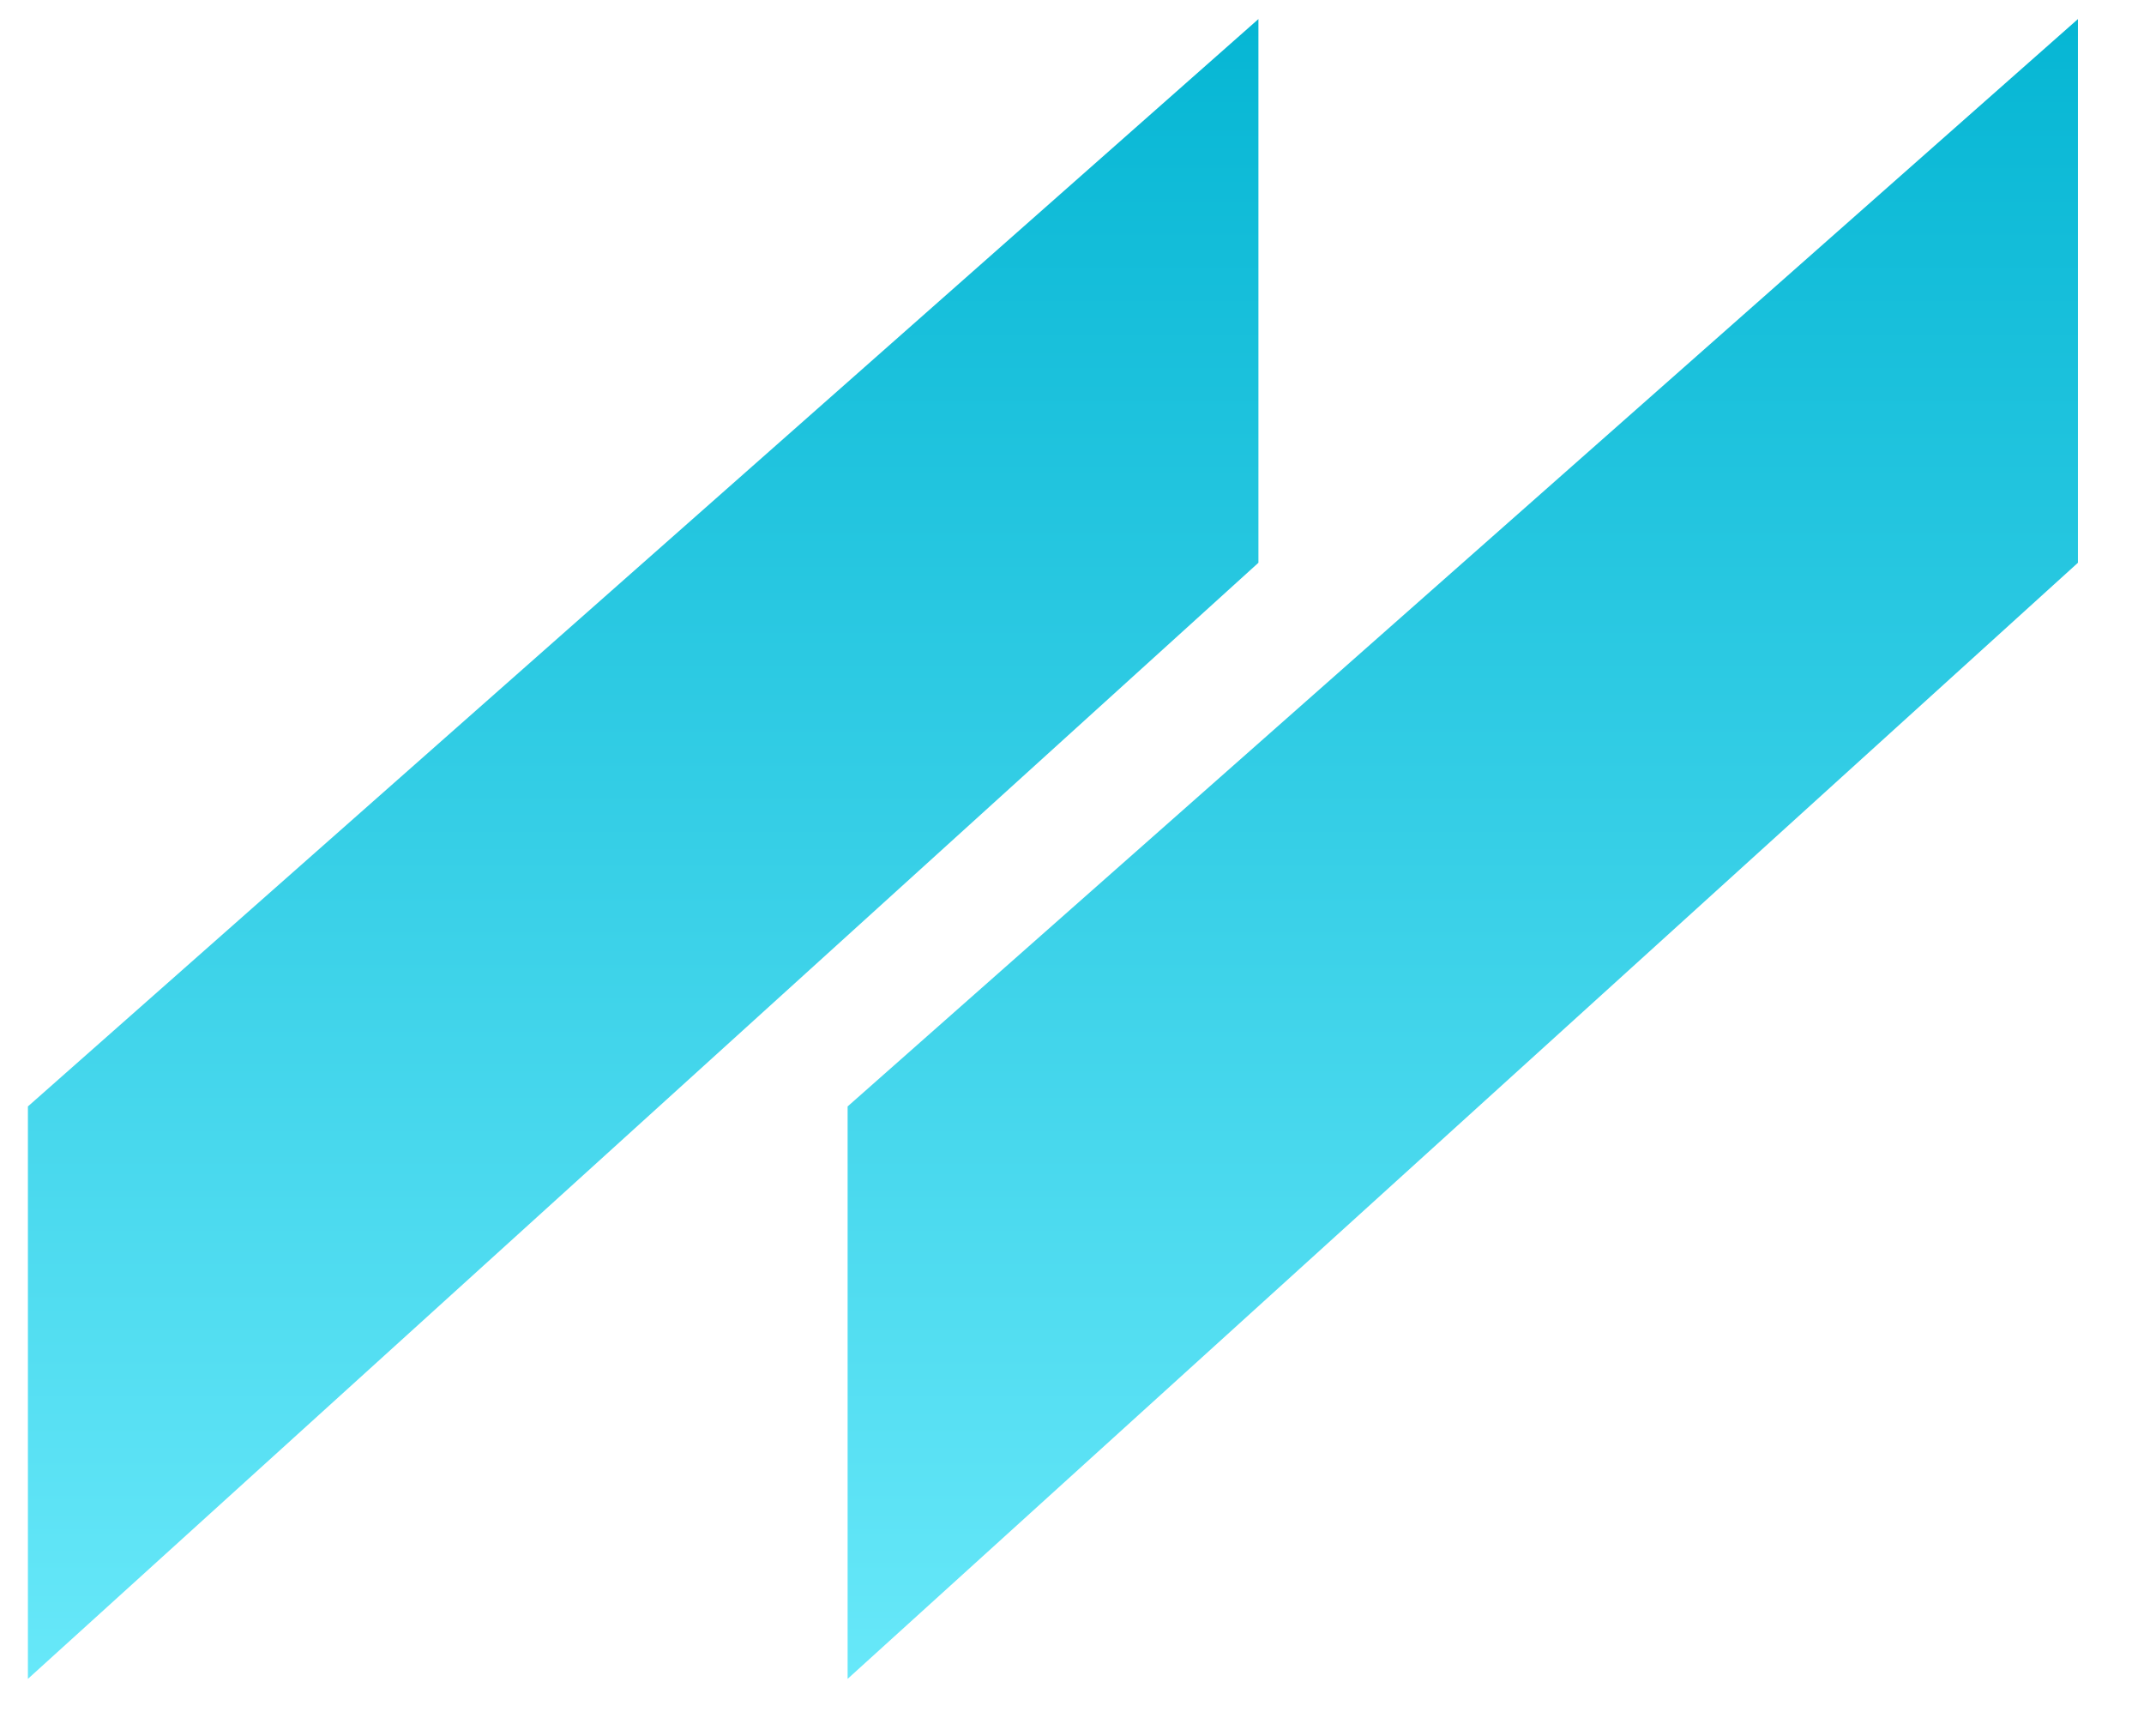
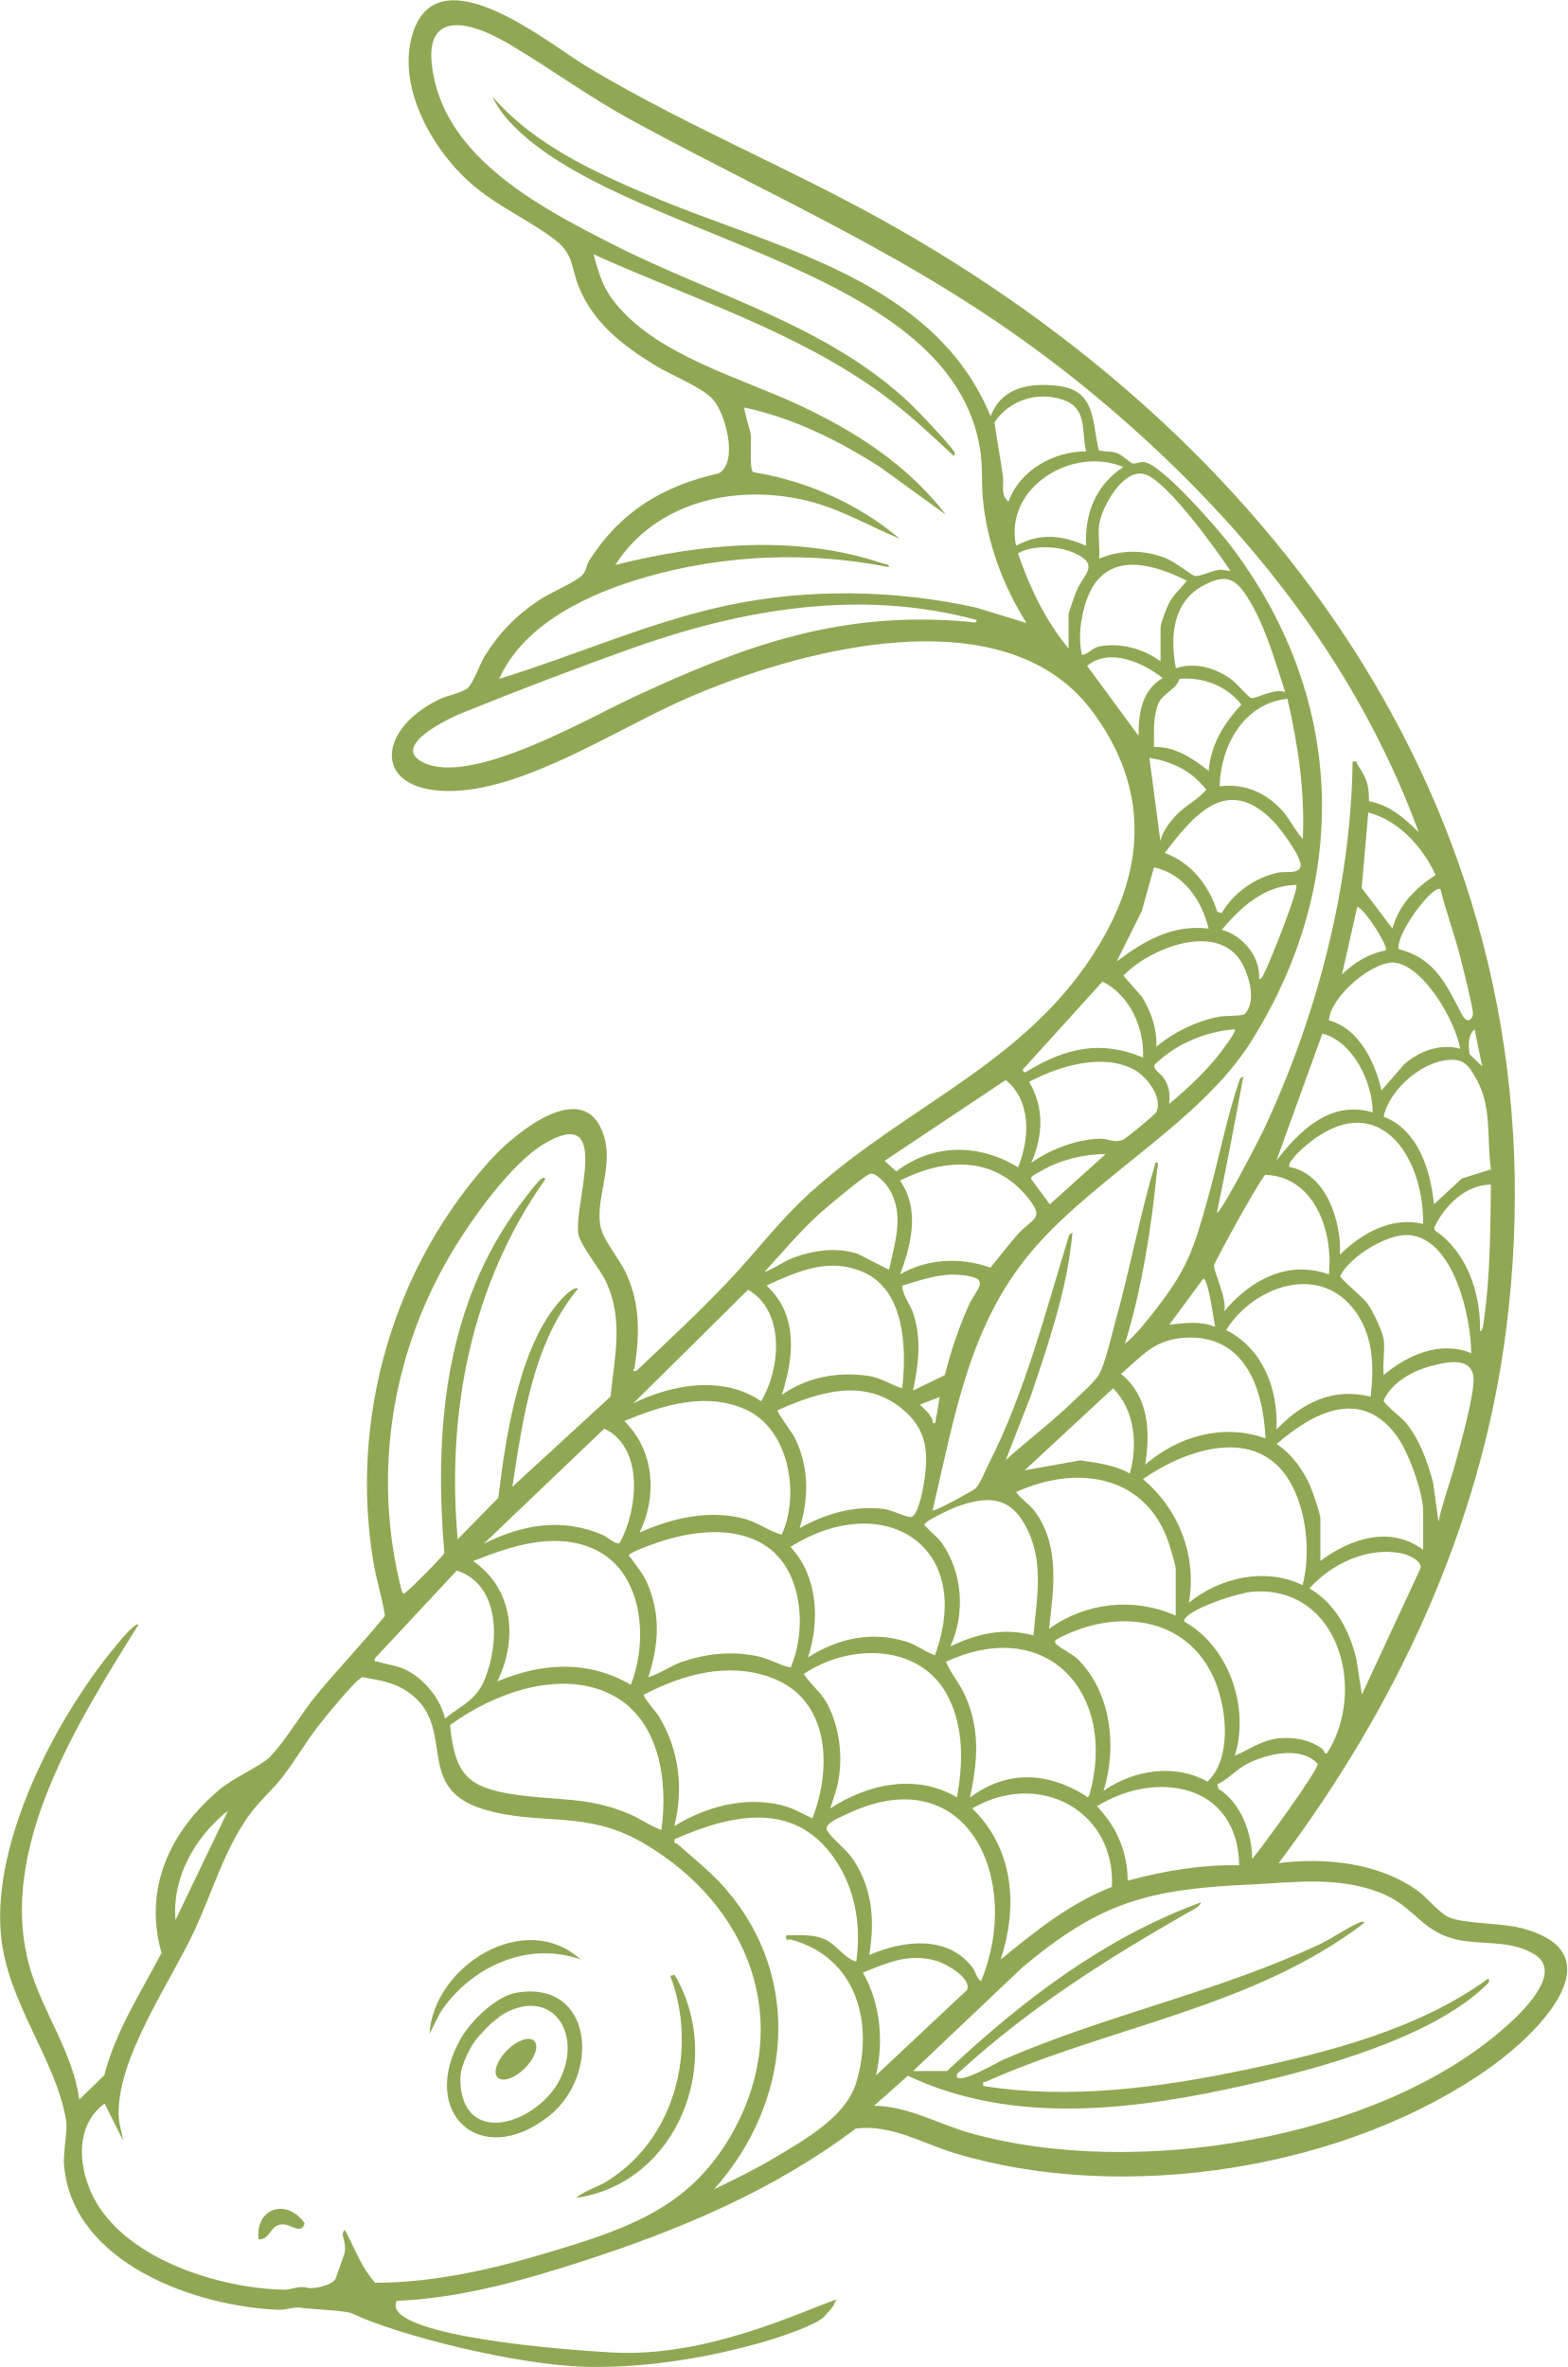
- <svg xmlns="http://www.w3.org/2000/svg" xmlns:xlink="http://www.w3.org/1999/xlink" version="1.1" preserveAspectRatio="xMidYMid meet" viewBox="344.564 330.278 111.737 91.218" width="53.87" height="43.61">
-   <defs>
-     <path d="M453.3 331.28L453.3 359.85L388.64 418.5L388.64 388.42L453.3 331.28Z" id="aFZf6T5ED" />
-     <linearGradient id="gradientb2ThqnP5Op" gradientUnits="userSpaceOnUse" x1="420.97" y1="331.28" x2="420.97" y2="418.5">
-       <stop style="stop-color: #06b6d4;stop-opacity: 1" offset="0%" />
-       <stop style="stop-color: #67e8f9;stop-opacity: 1" offset="100%" />
-     </linearGradient>
-     <path d="M410.23 331.28L410.23 359.85L345.56 418.5L345.56 388.42L410.23 331.28Z" id="a9fehgwfM" />
-     <linearGradient id="gradientk1wNV9Ostb" gradientUnits="userSpaceOnUse" x1="377.89" y1="331.28" x2="377.89" y2="418.5">
-       <stop style="stop-color: #06b6d4;stop-opacity: 1" offset="0%" />
-       <stop style="stop-color: #67e8f9;stop-opacity: 1" offset="100%" />
-     </linearGradient>
-   </defs>
-   <g>
-     <g>
-       <use xlink:href="#aFZf6T5ED" opacity="1" fill="url(#gradientb2ThqnP5Op)" />
-     </g>
-     <g>
-       <use xlink:href="#a9fehgwfM" opacity="1" fill="url(#gradientk1wNV9Ostb)" />
+ <svg xmlns="http://www.w3.org/2000/svg" id="b" viewBox="0 0 92.86 140.27">
+   <g id="c">
+     <g id="d">
+       <path d="M75.77,110.41c2.76-.35,5.97-.02,8.27,1.66.54.4,1.26,1.31,1.82,1.55.89.39,3.1.33,4.29.64,5.81,1.51.9,6.29-1.75,8.19-8.53,6.12-21.8,8.18-31.82,5.15-1.92-.58-3.78-1.73-5.87-1.46-4.9,3.69-10.43,6-16.24,7.88-3.53,1.14-7.24,2.18-10.96,2.33-.91,1.83,7.76,2.78,12.76,3.06,5.56.31,11.04-2.36,13.32-3.15-.3.37.11.11-.78,1.05-.74.78-7.51,3.09-14.02,2.95-4.21-.09-11.34-1.91-13.94-3.17-.34-.17-2.8-.27-3.01-.33-.31-.09-.85.13-1.27.12-4.94-.17-12.23-2.74-12.77-8.51-.08-.83.22-2.12.12-2.71-.63-3.71-3.51-6.99-3.87-11.05-.49-5.56,3.26-12.77,6.73-16.97.15-.18,1.23-1.54,1.42-1.36-3.52,5.68-8.42,13.28-6.45,20.26.76,2.68,2.57,5.07,2.95,7.88l1.48-1.44c.67-2.61,2.16-4.89,3.39-7.25-1.08-3.84.51-7.21,3.43-9.67.83-.71,2.39-1.36,2.99-1.94.81-.79,1.9-2.63,2.73-3.63,1.33-1.61,2.77-3.12,4.09-4.73-.16-1.09-.51-2.14-.69-3.22-1.41-8.54,1.19-17.52,7.03-23.89,1.4-1.52,5.45-4.87,6.61-1.42.71,2.1-.79,4.29,0,5.97.35.74,1,1.52,1.35,2.28.83,1.82.79,3.58.5,5.53-.03.17-.24.26.1.23,1.82-1.72,3.66-3.43,5.39-5.25s3.09-3.67,4.92-5.32c5.99-5.43,13.44-7.88,17.53-15.41,2.47-4.54,2.25-9.03-.88-13.18-5.2-6.88-17.36-3.59-24.01-.68-4.03,1.76-9.35,5.3-13.73,5.47-4.83.18-4.75-3.57-.89-5.43.45-.22,1.34-.39,1.67-.66.31-.25.73-1.42.99-1.86.87-1.42,1.87-2.44,3.25-3.36.61-.41,2.18-1.08,2.55-1.47.26-.28.24-.6.42-.88,1.85-2.89,4.34-4.41,7.68-5.16,1.17-.69.39-3.57-.37-4.4-.65-.71-2.52-1.45-3.43-2.01-1.94-1.2-3.65-2.51-4.52-4.69-.43-1.07-.29-1.87-1.33-2.69-1.56-1.22-3.51-2.02-5.11-3.45-2.31-2.05-4.44-5.88-3.32-9.01,1.61-4.5,7.98.77,10.21,2.12,5.55,3.34,11.57,5.83,17.25,8.95,24.49,13.49,41.02,37.04,37.25,66.08-1.5,11.56-6.52,22.25-13.47,31.47ZM84.07,49.32c-3.81-10.4-10.82-18.94-19.26-25.94-8.98-7.44-17.26-10.77-27.26-16.19-2.66-1.44-4.93-3.14-7.45-4.62-2.81-1.64-5.34-1.81-4.31,2.36,1.18,4.74,6.5,7.51,10.54,9.56,5.95,3.03,12.7,4.76,17.64,9.46.41.39,2.45,2.52,2.59,2.86.02.06.03.21-.06.19-1.35-1.25-2.69-2.52-4.17-3.61-5.18-3.79-11.37-5.7-17.16-8.32.35,1.25.57,2.05,1.42,3.05,2.54,2.99,7.27,4.26,10.73,5.87s6.52,3.63,8.73,6.51l-3.87-2.8c-2.48-1.6-5.16-2.92-8.06-3.55-.08.09.34,1.36.37,1.63.05.45-.1,2.03.14,2.2,3.17.51,6.26,1.89,8.69,3.95-1.72-.72-3.35-1.67-5.16-2.17-4.27-1.16-9.22-.16-11.7,3.72,5.11-1.29,10.78-1.81,15.85-.09.14.05.39.03.36.22-4.74-.95-9.74-.75-14.4.59-3.3.94-7.22,2.73-8.69,6.03,4.53-1.39,8.94-3.39,13.59-4.37s9.86-.93,14.68.15l2.98.91c-1.4-2.2-2.35-4.79-2.59-7.39-.09-.95,0-1.82-.15-2.83-1.63-10.76-19.92-12.37-27.09-18.7-.69-.61-1.45-1.42-1.81-2.27,2.49,2.9,6.25,4.58,9.73,6.03,7.2,2.99,16.49,4.88,19.78,12.91.66-1.74,2.33-2,4.01-1.8,2.24.27,1.99,2.11,2.4,3.82.35.09.67.04,1.02.14s.86.62.99.64c.15.02.42-.1.65-.09,1.03.08,4.3,3.86,5.05,4.82,6.89,8.95,7.33,19.99,1.3,29.55-2.94,4.65-8.91,7.81-12.7,12.07-3.99,4.48-4.82,10.04-6.16,15.69.1.1,2.41-1.18,2.53-1.29.27-.25.59-1.05.78-1.43,2.18-4.29,3.38-9.04,4.79-13.62l.19-.13c-.3,3.33-1.4,6.52-2.46,9.66l-1.49,3.82c1.34-1.2,2.8-2.31,4.09-3.56.39-.38,1.22-1.11,1.45-1.53.36-.67.75-2.36.97-3.18.87-3.1,1.44-6.29,2.37-9.37.24-.03.1.27.09.41-.34,3.49-.89,7-1.91,10.35.68-.57,1.26-1.31,1.81-2.02,1.88-2.4,2.27-3.61,3.08-6.52.67-2.38,1.12-4.82,1.92-7.16.29-.27.19-.07.15.15-.47,2.59-.97,5.19-1.51,7.76.16.22,2.56-4.45,2.7-4.75,3.18-6.7,5.25-14.53,5.34-21.96.31-.07.21.05.29.17.53.78.69,1.2.68,2.17,1.25.25,2.04.95,2.92,1.81ZM64.36,26.76c-.29-1.26.1-2.59-1.4-3.08s-3.14.02-4.03,1.35c.15,1.07.36,2.14.5,3.21.07.51-.16,1.09.33,1.49.65-1.86,2.7-2.99,4.6-2.98ZM66.56,27.67c-3.03-1.25-7.08,1.22-6.35,4.67,1.43-.77,2.7-.63,4.15,0-.1-1.92.59-3.6,2.21-4.67ZM65.13,31.1c-.08.61.06,1.38,0,2.01,1.3-.55,2.67-.54,3.98-.02.49.19,1.49.99,1.69,1.04.27.06,1.03-.31,1.41-.36.26-.03.46.06.7.06-.83-1.26-3.75-5.32-5.05-5.72s-2.58,1.93-2.73,3ZM63.32,38.43v-2.01c0-.13.4-1.24.49-1.45.4-.92,1.39-1.5-.11-2.18-.98-.44-2.42-.52-3.38,0,.69,2.01,1.63,3.99,2.99,5.63ZM68.77,39.21v-2.01c0-.26.35-1.16.5-1.45.27-.52.71-.88,1.06-1.34-2.67-1.33-5.33-1.67-6.14,1.83-.2.85-.27,1.72-.08,2.57.38-.04.61-.41,1-.49,1.26-.26,2.65.12,3.67.88ZM76.16,41.02c-.6-1.83-1.17-3.88-2.18-5.53-.75-1.22-1.32-1.51-2.66-.8-1.84.97-2,3.06-1.64,4.91,1.17-.39,2.42,0,3.36.72.24.18.97,1.03,1.11,1.05.31.03,1.45-.62,2.01-.35ZM57.87,36.74c-6.85-1.86-13.87-.66-20.43,1.68-3.23,1.15-6.87,2.54-10.05,3.83-.79.32-4.31,1.97-2.3,2.94,2.88,1.4,9.75-2.63,12.5-3.9,6.65-3.09,12.31-5.13,19.84-4.44.15.01.47.12.44-.11ZM67.47,43.62c-.02-1.32.19-2.72,1.43-3.44-1.19-.92-3.15-1.82-4.48-.72l3.05,4.15ZM71.62,45.69c.14-1.6.89-2.79,1.94-3.94-.88-1.11-2.26-1.64-3.67-1.52-.19.66-.99.84-1.26,1.49-.31.75-.24,1.74-.25,2.54,1.26-.02,2.31.68,3.24,1.43ZM76.29,41.41c-2.59.27-3.96,2.79-4.02,5.19,1.47-.19,2.71.36,3.7,1.42.47.51.75,1.19,1.23,1.69.13-2.8-.28-5.58-.91-8.3ZM68.76,49.84c.12-.52.49-1.04.84-1.43.58-.65,1.35-.98,1.88-1.61-.88-1.13-1.98-1.65-3.37-1.89l.65,4.93ZM72.39,54.12c.69-1.2,1.98-2.13,3.37-2.41.46-.09,1.23.11,1.31-.39s-1.16-2.17-1.56-2.59c-2.7-2.86-4.71-.54-6.49,1.82,1.56.56,2.63,1.93,3.11,3.48l.26.08ZM82.51,55.03c.39-1.43,1.36-2.39,2.56-3.18-.76-1.64-2.18-3.24-3.99-3.7l-.39,4.47,1.82,2.41ZM71.62,55.03c-.41-1.67-1.46-3.25-3.24-3.63l-.72,2.59-1.49,2.99c1.63-1.23,3.31-2.21,5.45-1.95ZM76.81,52.44c-1.88.03-3.28,1.31-4.41,2.66,1.24.34,2.3,1.59,2.21,2.92.16-.01.22-.18.28-.3.29-.52,2.12-5.08,1.92-5.28ZM85.36,52.7c-.44-.33-2.7,2.7-2.47,3.55,2.18.55,2.83,2.15,3.76,3.91.23.44.54.37.63-.03.06-.26-.66-3.06-.79-3.57-.34-1.3-.81-2.56-1.13-3.86ZM82.12,56.32c.17-.23-1.24-2.44-1.69-2.59l-.91,4.02c.73-.71,1.58-1.23,2.59-1.43ZM68.51,62.03c1.1-.89,2.33-1.5,3.73-1.78.29-.06,1.39-.03,1.52-.16.69-.72.28-2.18-.14-2.97-1.39-2.57-5.5-.94-7.05.7l1.09,1.24c.55.89.91,1.91.86,2.97ZM86.53,62.16c-.28-1.62-2.08-4.78-3.79-5.1-1.3-.24-3.94,2.02-3.99,3.41,1.78.47,2.74,2.49,3.11,4.15l1.36-1.56c.9-.78,2.13-1.24,3.31-.91ZM67.73,62.68c.09-1.76-.78-3.71-2.4-4.51l-4.73,5.22c.08.24.16.16.32.06,2.22-1.33,4.3-1.84,6.81-.78ZM73.17,61c-1.74.12-3.49.87-4.74,2.08-.15.3.35.53.52.79.35.52.38.93.33,1.55,1.23-1.03,2.42-2.14,3.35-3.46.1-.14.64-.87.54-.95ZM87.83,63.2l-.45-2.2c-.42.37-.36.97-.3,1.47l.76.73ZM81.34,65.92c0-1.75-1.14-4.19-2.98-4.67l-2.72,7.52c1.39-1.79,3.22-3.59,5.7-2.85ZM88.35,69.3c-.27-1.88.09-3.68-.89-5.4-.31-.54-.58-1.04-1.25-1.09-1.73-.13-3.88,1.69-4.22,3.37,2.04.75,2.8,3.22,2.98,5.19l1.65-1.53,1.73-.54ZM61.11,68.91c1.13-.8,2.69-1.4,4.09-1.43.48-.01.82.28,1.35.06.17-.07,1.92-1.5,1.98-1.65.38-.86-.58-2.1-1.32-2.5-1.89-1.01-4.46-.21-6.23.72.91,1.52.83,3.21.13,4.8ZM60.33,69.17c.69-1.7.8-3.9-.73-5.17l-7.18,4.79.69.63c2.18-1.66,4.91-1.67,7.22-.24ZM84.33,72.54c.05-4.15-2.77-8.17-6.93-4.67-.22.18-1.19,1.05-.98,1.29,2.18.4,3.08,3.25,2.98,5.19,1.31-1.27,3.04-2.27,4.93-1.82ZM36.18,82.76c.23-2.35.78-4.51-.25-6.77-.35-.77-1.55-2.19-1.66-2.88-.28-1.81,2.04-7.7-1.99-5.35-2.01,1.17-4.46,4.65-5.64,6.68-3.5,5.98-4.58,13.15-2.82,19.89.17.21.13.08.26,0,.22-.14,2.21-2.14,2.25-2.3-.59-6.99-.03-14.14,4.06-20.05.26-.38,1.39-1.91,1.66-2.1.09-.07.23-.14.26,0-4.39,6.24-5.86,13.77-5.19,21.34l2.41-2.46c.43-3.58,1.26-9.37,3.96-11.99.11-.11.58-.54.76-.4-2.67,3.21-3.27,7.73-3.89,11.74l5.81-5.34ZM65.52,68.39c-1.28,0-2.75.35-3.85,1.02-.15.09-.64.28-.56.47l1.1,1.49,3.31-2.98ZM53.33,75.52c1.65-.94,3.58-1.03,5.36-.4.53-.63,1.03-1.31,1.58-1.93.89-1.01,1.69-.92.65-2.2-2.01-2.5-4.9-2.38-7.59-1.03,1.19,1.7.68,3.78,0,5.58ZM52.68,75.26c.35-1.64.97-3.38-.07-4.92-.17-.26-.71-.83-1.02-.79-.29.03-2.67,2.05-3.06,2.4-1.16,1.06-2.18,2.28-3.24,3.44.62-.23,1.16-.65,1.78-.88,1.2-.43,2.55-.61,3.77-.2l1.84.94ZM78.75,75.52c.25-2.49-.8-5.78-3.77-5.9-.15.07-1.5,2.46-1.7,2.83s-1.31,2.36-1.34,2.54c-.05.29.84,2.14.59,2.73,1.56-1.86,3.77-3.07,6.22-2.2ZM88.35,70.2c-1.51,0-2.76,1.26-3.36,2.55l.04.17c1.9,1.26,2.73,3.76,2.67,5.97.19-.02.22-.56.24-.73.37-2.58.37-5.35.41-7.96ZM81.99,79.35c.09.65-.07,1.47,0,2.14,1.4-1.19,3.37-2.06,5.19-1.3-.01-2.13-1.03-6.81-3.71-7-1.25-.09-3.47,1.26-4.05,2.42-.02.17,1.34,1.26,1.59,1.61.31.42.91,1.64.98,2.13ZM53.46,82.27c.27-2.34.18-5.85-2.36-6.91-2.03-.85-3.83-.02-5.68.82,1.89,1.75,1.63,4.23.91,6.48,1.48-1.05,3.29-1.38,5.09-1.13.75.1,1.35.53,2.04.74ZM54.11,82.4l1.88-.91c.34-1.39.81-2.76,1.38-4.06.49-1.12,1.5-1.69-.49-1.88-1.14-.11-2.34.31-3.42.64.04.62.49,1.11.68,1.71.47,1.53.29,2.97-.04,4.51ZM72.01,78.63c-.09-.35-.4-2.86-.71-2.85l-2.01,2.72c.97-.09,1.78-.24,2.72.13ZM81.22,82.78c.22-1.86.16-3.81-1.1-5.32-2.16-2.59-5.93-1.13-7.46,1.36,2.2,1.12,3.09,3.52,2.98,5.9,1.49-1.58,3.36-2.52,5.57-1.95ZM37.51,83.17c2.31-1.14,5.35-1.68,7.59-.13,1.16-1.92,1.44-5.33-.77-6.61l-6.81,6.74ZM74.99,85.25c-.13-3.03-1.26-6.24-4.87-5.97-1.73.13-2.48,1.1-3.69,2.14,1.65,1.34,1.74,3.42,1.43,5.38,1.96-1.7,4.63-2.46,7.13-1.56ZM85.24,90.18c.25-1.18.69-2.31,1-3.47.28-1.03,1.2-4.29,1.07-5.14-.18-1.2-1.62-.84-2.44-.64-1.1.28-2.4.97-2.88,2.06,0,.2,1.05,1.01,1.3,1.3.82.99,1.3,2.33,1.63,3.56l.32,2.34ZM66.95,87.32c.47-1.7.31-3.74-.99-5.05l-5.24,4.86,3.31-.59c.99.16,2.03.27,2.91.78ZM47.37,90.57c1.52-.86,3.21-1.36,4.98-1.15.51.06,1.24.46,1.6.48.42.03.72-1.53.78-1.9.32-1.86.24-3.31-1.33-4.56-2.28-1.81-4.94-.92-7.32.13-.07.09.89,1.37,1.02,1.64.85,1.75.84,3.53.28,5.37ZM55.67,82.79l-1.16.45c.31.33.73.61.78,1.1.19.04.14-.15.17-.28.1-.41.14-.85.22-1.27ZM46.32,90.95c1.09-2.38.45-6.24-2.11-7.41-2.39-1.09-4.95-.26-7.22.67,1.79,1.74,1.97,4.43.91,6.61,1.95-.86,4.08-1.37,6.2-.82.82.22,1.45.74,2.22.94ZM84.33,91.86v-2.27c0-1.19-.89-3.63-1.63-4.59-2.12-2.77-4.92-1.27-7.05.57.93.62,1.62,1.6,2.04,2.62.13.31.55,1.54.55,1.78v2.53c1.79-1.32,4.13-2.12,6.1-.65ZM28.69,91.47c2.31-1.14,4.62-1.54,7.05-.5.25.11.78.62.99.45,1.08-1.97,1.44-5.63-.92-6.76l-7.13,6.81ZM77.19,93.94c.49-1.91.24-4.45-.77-6.16-1.96-3.32-6.14-1.91-8.69-.13,2.14,1.81,3.2,4.54,2.72,7.33,1.83-1.5,4.55-2.12,6.74-1.04ZM69.67,95.75v-2.79c0-.17-.3-1.18-.38-1.43-1.34-4.14-5.46-4.76-9.08-3.11.36.49.84.74,1.2,1.27,1.4,2.02,1.02,4.55.75,6.84,2.16-1.58,5.07-1.89,7.52-.78ZM61.24,96.92c.18-2.15.63-4.18-.33-6.22s-2.32-2.1-4.25-1.4c-.32.12-1.61.73-1.79.94s-.12.09.02.25c.24.28.69.63.9.92,1.25,1.76,1.43,4.22.52,6.16,1.58-.76,3.19-1.14,4.93-.65ZM55.4,98.09c2.4-6.53-3.07-9.87-8.56-6.42,1.63,1.74,1.75,4.38,1.04,6.55,1.79-1.15,3.84-1.58,5.9-.91.57.19,1.05.58,1.61.78ZM38.42,99.39c.7-.21,1.31-.67,2-.91,1.43-.49,2.89-.64,4.38-.35.77.15,1.32.53,2.05.69.95-2.15.73-5.55-1.26-7.06-1.76-1.33-4.27-1.08-6.26-.47-.42.13-1.63.56-1.95.77-.22.14-.08.14,0,.26.34.51.71.89.97,1.49.81,1.89.69,3.65.07,5.57ZM29.47,99.64c2.67-1.11,5.35-1.28,7.91.2,1.07-2.7.72-6.82-2.29-8.09-2.32-.98-4.86-.11-7.05.76,2.39,1.65,2.65,4.65,1.43,7.13ZM80.7,100.42l3.48-7.49c.07-.47-.78-.81-1.14-.88-1.99-.4-4.14.62-5.45,2.08,1.54.88,2.39,2.53,2.79,4.21l.32,2.08ZM26.36,101.85c.95-.78,1.83-1.07,2.34-2.27.89-2.12,1.01-5.64-1.63-6.51l-4.86,5.21c-.04.28.04.15.19.2.5.15,1.02.2,1.53.42,1.11.49,2.18,1.73,2.44,2.95ZM78.62,103.92c2.38-3.65.78-9.93-4.35-9.6-.86.06-3.5.92-4.02,1.56-.08.1-.14.23.02.27,2.59,1.51,3.78,5.08,2.9,7.9.87-.38,1.66-.96,2.65-1.04.9-.07,1.77.08,2.51.61.18.13.11.32.29.3ZM65.39,106.13c1.77-1.24,4.22-1.64,6.16-.55,1.44-1.36,1.15-4.21.48-5.89-1.61-4.02-6.03-4.42-9.49-2.5-.03.17-.03.17.08.27.3.27.95.56,1.28.9,1.96,1.98,2.3,5.21,1.49,7.78ZM57.48,106.52c2.21-1.63,4.53-1.52,6.81-.13.12.07.09.22.26,0,1.7-5.97-2.45-10.71-8.5-7.91.33.75.87,1.35,1.19,2.11.85,2.01.68,3.84.24,5.92ZM56.7,106.52c.37-1.98.42-4.08-.49-5.92-1.61-3.24-5.87-3.23-8.58-1.4.42.66.98,1.02,1.37,1.74.74,1.38.95,3.06.68,4.58-.1.57-.32,1.11-.48,1.65,2.23-1.47,5.12-2.08,7.52-.65ZM39.97,108.21c1.86-1.15,4.2-1.77,6.35-1.23.66.16,1.22.49,1.82.78,1.17-2.99,1.04-7.06-2.43-8.34-2.56-.95-5.24-.2-7.56,1.01-.08.11.74,1.03.88,1.26,1.21,1.97,1.49,4.29.93,6.52ZM20.42,133.53c.11-.65-.17-1-.1-1.2.09-.29.14-.14.23.03.53,1.02.88,2.02,1.68,2.92,3.75-.01,7.4-.91,10.97-2.01,4.37-1.34,7.79-2.63,10.17-6.82,3.75-6.62,1.03-13.56-5.25-17.23-3.44-2.01-6.15-.98-9.52-2.02-4.28-1.32-1.29-5.1-4.7-7.11-.75-.44-1.58-.54-2.41-.7-.32.02-2.31,2.47-2.64,2.91-.74.95-1.33,1.98-2.03,2.9-.65.87-1.48,1.54-2.1,2.43-1.45,2.05-2.13,4.47-3.16,6.7-1.44,3.13-4.73,7.74-4.52,11.17.03.45.2.92.26,1.36l-1.1-2.2c-1.87,1.36-1.55,4.03-.51,5.83,2,3.46,7.35,5.12,11.15,5.2.45,0,.89-.26,1.39-.11.28.09,1.41-.13,1.65-.52M39.19,108.46c.42-2.96-.12-6.71-3.11-8.11s-6.83-.01-9.41,1.88c.28,2.94,1.05,3.72,3.92,4.13,2.44.35,4.26.11,6.66,1.12.67.28,1.26.72,1.95.97ZM74.21,110.15c.53-.61,3.94-5.29,3.87-5.62-.97-1.1-3.07-.59-4.22.02-.62.33-1.09.9-1.73,1.19l.08.27c1.33.84,1.98,2.63,1.99,4.14ZM73.43,110.54c-.07-4.84-4.89-5.69-8.43-3.5,1.15,1.18,1.83,2.73,1.82,4.41,2.15-.58,4.37-.96,6.61-.91ZM65.89,111.82c.21-4.6-4.4-6.93-8.28-4.65,2.47,2.39,2.72,5.8,1.69,8.95,2.04-1.67,4.11-3.34,6.59-4.3ZM58.13,117.41c2.51-6-.82-13.42-8.09-9.84-.37.18-1.3.53-1,.96.38.55,1.09,1.02,1.54,1.7,1.13,1.75,1.26,3.59.93,5.62,2-.85,4.59-1.2,6.09.71.22.28.26.67.52.84ZM10.4,113.78l3.11-6.48c-1.93,1.54-3.33,3.94-3.11,6.48ZM50.74,116.25c.28-1.99,0-4.02-1.06-5.75-2.34-3.83-6.14-3.08-9.7-1.51-.08.3.08.22.17.29.97.87,2.02,1.69,2.88,2.69,4.6,5.34,3.82,12.7-.72,17.77,1.19-.58,2.4-1.16,3.54-1.84,1.76-1.05,4.27-2.44,4.88-4.46,1.09-3.58.01-7.43-3.82-8.49-.21-.06-.38.14-.32-.26.74,0,1.49-.08,2.2.2.77.3,1.21,1.15,1.95,1.36ZM54.11,122.73h2.01c4.41-4.14,9.3-7.9,15.04-9.99-.05.27-.57.49-.8.62-4.76,2.72-9.31,5.6-13.38,9.31-.14.13-.33.19-.27.44.37.31,2.31-.86,2.76-1.06,6.15-2.67,12.74-4.01,18.81-6.87.63-.3,1.85-1.12,2.36-1.28.07-.02.21-.04.19.06-6.53,5-15,6.11-22.38,9.39-.16.07-.23-.06-.18.27,5.12.81,10.42.1,15.46-.95,4.92-1.03,10.35-2.41,14.44-5.41.21.14-.09.36-.19.46-3.25,3.08-9.82,4.87-14.14,5.84-6.53,1.47-13.79,2.42-20.04-.55l-2.01,1.78c2.03.02,3.8,1.08,5.71,1.62,9.6,2.71,24.1.46,31.71-6.29.97-.86,3.48-3.23,1.71-4.31-1.25-.76-2.7-.6-4.03-.77-2.73-.35-2.86-2.06-5.24-2.93-2.54-.93-5.03-.55-7.61-.43-6.01.28-8.85,1.03-13.49,4.94l-6.42,6.09ZM51.91,122.99l5.39-5.06c.31-.68-1.23-1.56-1.78-1.72-1.64-.48-2.89.08-4.39.69,1.05,1.82,1.24,4.05.78,6.09Z" style="fill:#90a853;" />
+       <path d="M30.6,118.09c4.57-.78,5.02,4.91,1.89,7.34-4.05,3.16-7.7-.25-5.17-4.65.59-1.02,2.07-2.48,3.28-2.69ZM27.39,122.5c-.22.66-.1,1.72.25,2.33,1.18,2.08,4.62.46,5.61-1.75,1.26-2.8-.71-5.38-3.53-3.66-.76.62-.4.23-1.34,1.24-.26.28-.68.9-.99,1.83Z" style="fill:#90a853;" />
+       <path d="M39.97,117.02c3.01,5.07.23,12.35-5.83,13.23.48-.42,1.17-.6,1.73-.93,4.11-2.46,5.51-7.85,3.85-12.23l.26-.06Z" style="fill:#90a853;" />
+       <path d="M34.4,116.12c-3.16-1.13-6.56.47-8.32,3.16l-.63,1.25c.24-4.02,5.65-7.42,8.95-4.41Z" style="fill:#90a853;" />
+       <path d="M15.33,132.72c-.24-1.88,1.68-2.48,2.72-.97-.15.66-.79.13-1.14.08-.95-.13-.8.9-1.59.88Z" style="fill:#90a853;" />
+       <ellipse cx="30.57" cy="122.03" rx="1.53" ry=".75" transform="translate(-77.33 57.36) rotate(-45)" style="fill:#90a853;" />
    </g>
  </g>
</svg>
